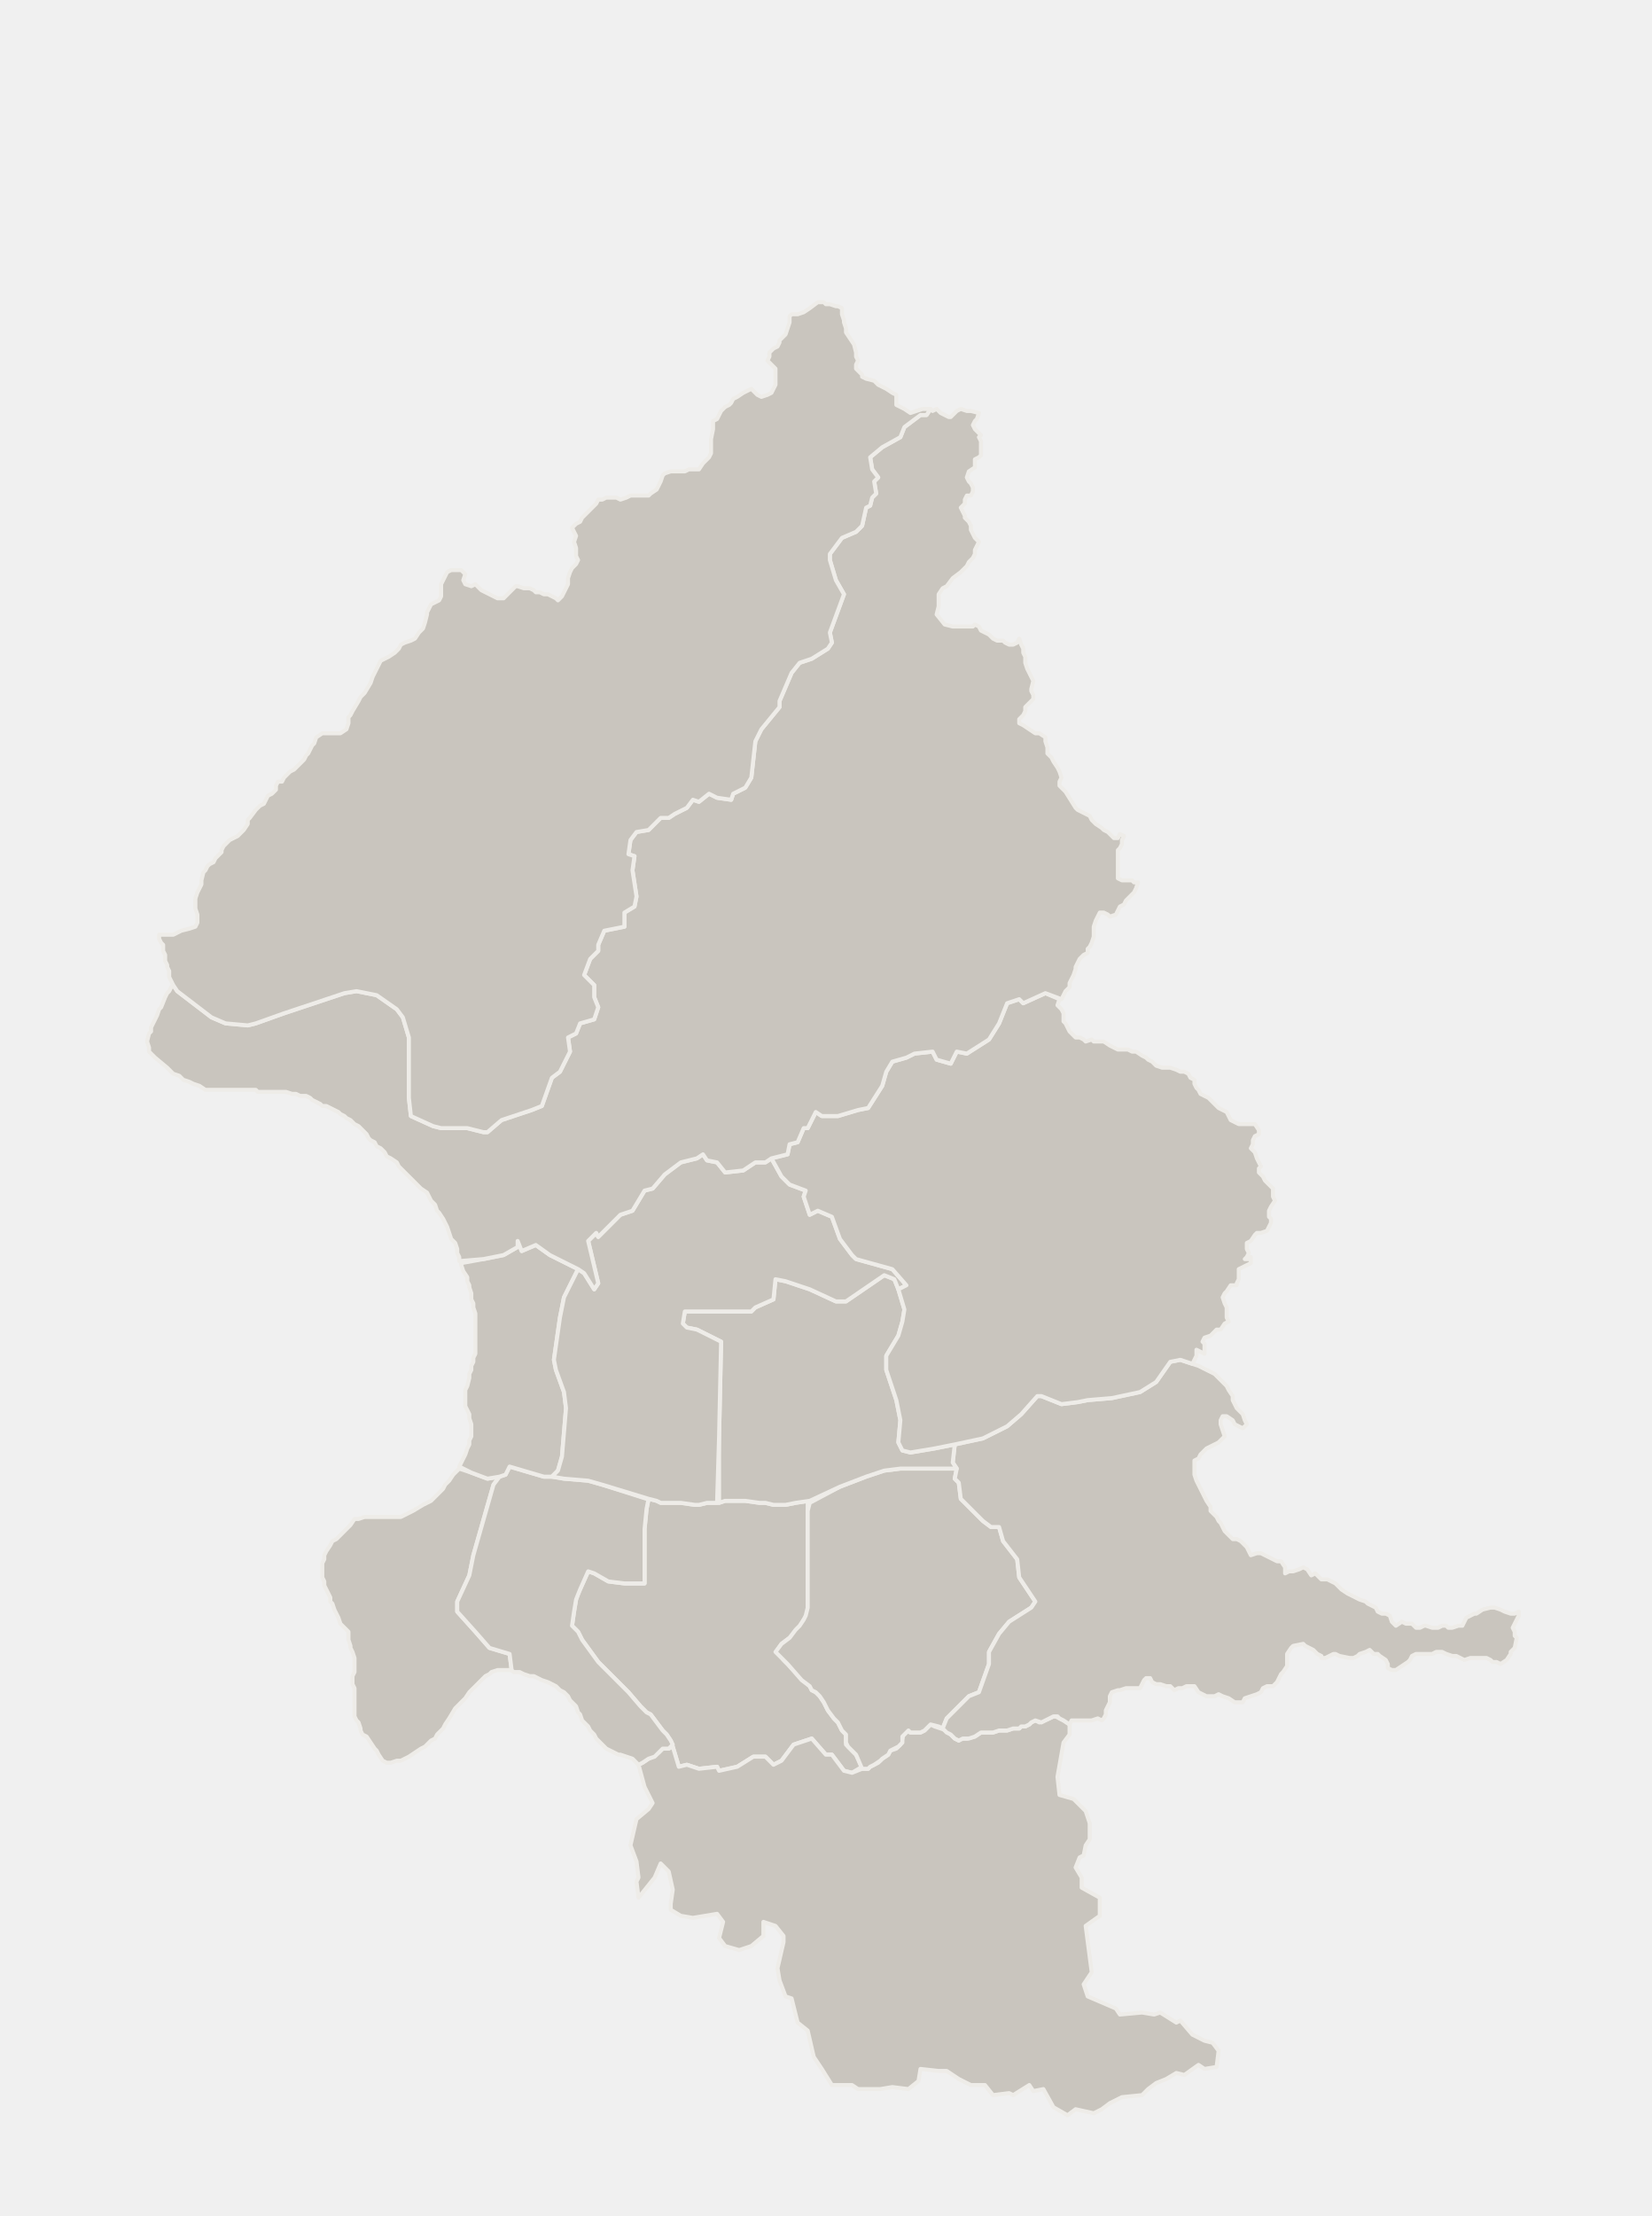
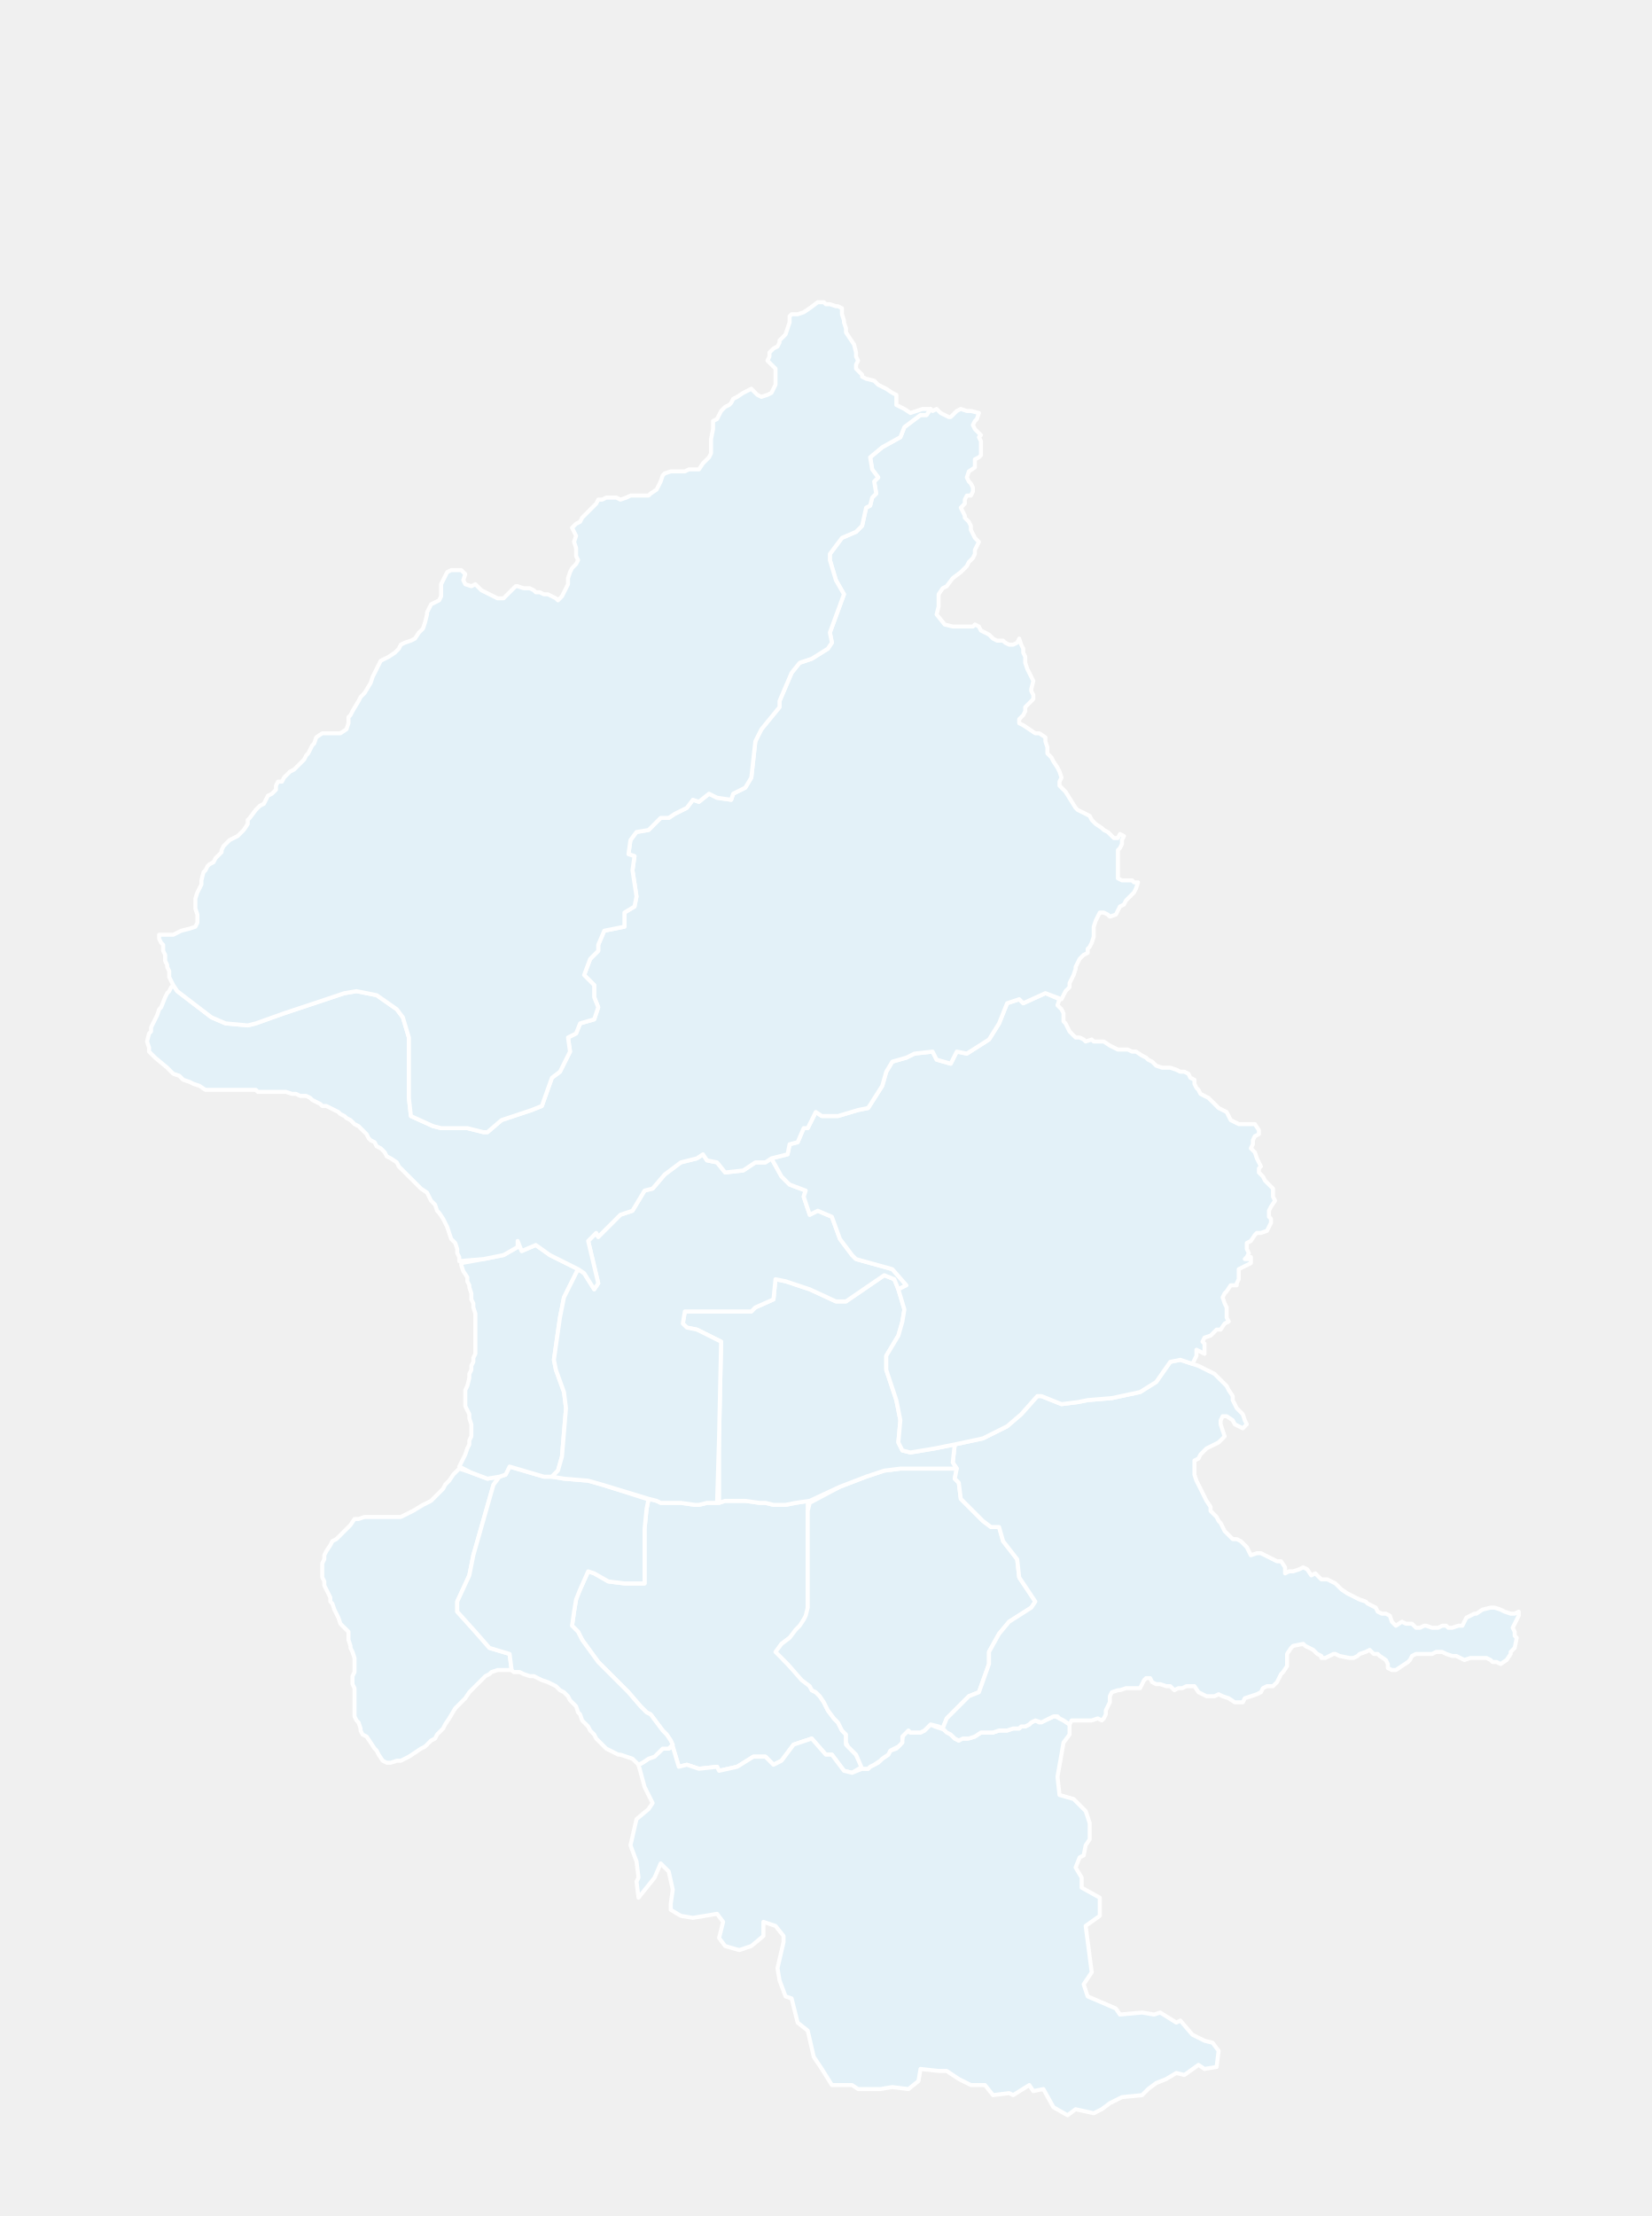
<svg xmlns="http://www.w3.org/2000/svg" width="820" height="1100" viewBox="0 0 820 1100">
-   <path d="M357 746L360 745L367 745L370 745L377 746L380 746L384 747L386 747L390 747L395 746L401 745L401 748L401 754L401 761L401 765L401 772L401 775L401 778L401 781L401 785L401 786L401 788L401 795L401 798L401 802L399 804L398 806L396 809L392 813L388 816L386 819L389 824L391 826L397 832L402 837L403 839L405 840L407 842L409 845L411 849L414 853L416 855L418 859L420 861L420 864L420 866L425 871L428 877L423 880L419 879L413 871L410 871L403 863L394 866L388 874L384 876L380 872L374 872L366 877L357 879L356 877L347 878L341 876L337 877L334 867L333 864L331 861L329 859L326 855L323 851L321 850L318 847L312 840L311 839L309 837L306 834L304 832L302 830L300 828L297 825L289 814L287 810L284 807L285 800L286 794L287 791L292 780L295 781L302 785L310 786L320 786L320 759L321 749L322 744L326 745L328 746L333 746L338 746L345 747L347 747L351 746L353 746L356 746Z" fill="#C9C5BE" stroke="#EEECE8" stroke-width="2" stroke-linejoin="round" />
-   <path d="M334 867L337 877L341 876L347 878L356 877L357 879L366 877L374 872L380 872L384 876L388 874L394 866L403 863L410 871L413 871L419 879L423 880L428 878L431 878L432 877L434 876L436 875L438 873L441 871L442 869L445 868L447 866L448 863L449 859L452 860L457 860L459 859L460 858L462 856L464 857L467 858L470 859L472 861L474 863L476 864L477 863L480 863L484 862L487 860L491 860L493 860L496 859L500 859L503 858L506 858L507 857L509 857L511 856L512 855L514 854L516 855L521 853L523 852L524 852L526 853L528 854L531 856L531 861L528 865L525 882L526 891L533 893L539 899L541 905L541 913L539 916L538 921L536 922L534 927L537 932L537 937L546 942L546 951L539 956L542 979L538 985L540 991L554 997L556 1000L567 999L573 1000L576 999L584 1004L586 1003L592 1010L598 1013L602 1014L605 1018L604 1026L598 1027L595 1025L588 1030L584 1029L579 1032L574 1034L570 1037L567 1040L557 1041L551 1044L547 1047L543 1049L534 1047L530 1050L523 1046L518 1037L513 1038L511 1035L503 1040L501 1039L493 1040L489 1035L482 1035L476 1032L470 1028L466 1028L457 1027L456 1033L451 1037L443 1036L437 1037L426 1037L423 1035L413 1035L408 1027L404 1021L401 1008L396 1004L393 992L390 991L387 983L386 977L389 964L389 961L385 956L379 954L379 961L373 966L367 968L360 966L357 962L359 954L356 950L344 952L338 951L333 948L333 945L334 938L332 929L328 925L325 932L317 942L316 934L317 932L316 924L313 916L316 903L322 898L324 895L320 887L317 876L319 875L322 873L324 872L327 870L329 868L332 868L334 867Z" fill="#C9C5BE" stroke="#EEECE8" stroke-width="2" stroke-linejoin="round" />
-   <path d="M428 878L425 871L421 867L420 865L420 861L418 859L416 855L414 853L411 849L409 845L407 842L405 840L403 839L402 837L398 834L391 826L389 824L385 820L388 816L392 813L395 809L397 807L399 804L400 802L401 798L401 795L401 788L401 786L401 785L401 781L401 778L401 775L401 772L401 765L401 761L401 754L401 750L402 746L417 738L430 733L439 730L447 729L475 729L474 734L476 736L477 744L488 755L492 758L496 758L498 765L505 774L506 783L514 795L512 798L501 805L496 811L491 820L491 826L486 840L481 842L470 853L468 858L466 857L462 856L460 858L459 859L457 860L452 860L451 859L448 862L448 865L446 867L442 869L441 871L438 873L437 874L434 876L432 877L431 878L428 878Z" fill="#C9C5BE" stroke="#EEECE8" stroke-width="2" stroke-linejoin="round" />
-   <path d="M254 829L252 829L249 829L247 829L244 830L243 831L241 832L239 834L236 837L235 838L233 840L231 843L230 844L229 845L226 848L223 853L221 856L220 858L217 861L216 863L214 864L213 865L211 867L209 868L203 872L201 873L199 874L197 874L194 875L192 875L190 874L188 871L187 869L186 868L184 865L182 862L180 861L179 859L179 858L178 855L177 854L176 852L176 850L176 848L176 846L176 845L176 842L176 840L176 838L175 836L175 834L175 832L176 830L176 828L176 823L175 820L174 818L174 817L173 814L173 812L173 810L172 809L169 806L168 803L166 799L165 796L164 795L164 793L163 791L162 789L161 787L161 785L160 783L160 780L160 778L160 776L161 774L161 772L162 770L164 767L165 765L167 764L168 763L170 761L172 759L174 757L176 754L178 754L181 753L183 753L185 753L187 753L189 753L192 753L194 753L197 753L199 753L201 752L203 751L205 750L210 747L212 746L214 745L216 743L220 739L221 737L223 735L225 732L228 729L234 731L242 734L248 733L245 737L235 772L233 782L227 795L227 800L236 810L243 818L253 821L254 829Z" fill="#C9C5BE" stroke="#EEECE8" stroke-width="2" stroke-linejoin="round" />
-   <path d="M322 744L321 749L320 759L320 786L310 786L302 785L295 781L292 780L288 789L286 794L285 800L284 807L287 810L289 814L297 825L300 828L302 830L304 832L306 834L309 837L311 839L312 840L318 847L321 850L323 851L326 855L329 859L331 861L333 864L334 866L332 868L329 868L327 870L325 872L322 873L319 875L317 876L316 875L314 873L311 872L308 871L307 871L303 869L301 868L300 867L296 863L295 861L293 859L292 857L291 856L289 854L288 851L287 850L286 847L285 846L283 844L282 842L280 840L278 839L277 838L276 837L274 836L272 835L269 834L267 833L265 832L263 832L260 831L258 830L255 830L254 829L253 821L243 818L236 810L227 800L227 795L233 782L235 772L245 737L248 733L251 732L253 728L270 733L274 733L280 734L292 735L299 737L321 744Z" fill="#C9C5BE" stroke="#EEECE8" stroke-width="2" stroke-linejoin="round" />
-   <path d="M531 856L528 854L526 853L525 852L523 852L521 853L517 855L514 854L512 855L511 856L509 857L507 857L506 858L503 858L500 859L496 859L493 860L491 860L487 860L484 862L481 863L478 863L476 864L474 863L472 861L470 860L468 858L470 853L481 842L486 840L491 826L491 820L496 811L501 805L512 798L514 795L506 783L505 774L498 765L496 758L492 758L488 755L477 744L476 736L474 734L475 729L473 726L474 717L488 714L500 708L507 702L515 693L517 693L527 697L535 696L540 695L552 694L566 691L574 686L581 676L586 675L592 677L595 678L597 679L599 680L603 682L605 684L607 686L609 688L610 690L612 693L612 695L613 697L614 699L615 700L617 702L618 705L619 707L617 709L615 708L613 707L612 705L609 703L607 703L606 705L606 707L607 710L608 713L605 716L603 717L601 718L599 719L597 721L596 722L595 724L593 725L593 729L593 732L594 735L595 737L596 739L597 741L599 745L601 748L601 750L602 751L604 753L605 755L606 756L607 758L608 760L609 761L611 763L612 764L614 764L616 765L619 768L620 770L621 772L624 771L626 771L628 772L630 773L632 774L634 775L636 775L638 778L638 781L640 780L642 780L645 779L647 778L649 779L651 782L653 781L655 783L656 784L659 784L661 785L663 786L664 787L666 789L669 791L671 792L673 793L675 794L678 795L679 796L681 797L683 798L684 800L686 801L688 801L690 802L691 805L693 807L696 805L698 806L701 806L703 808L705 808L707 807L708 807L711 808L714 808L716 807L718 807L719 808L721 808L724 807L726 807L727 805L728 803L730 802L732 801L733 801L736 799L740 798L742 798L745 799L747 800L750 801L752 801L754 800L754 802L753 804L752 806L751 808L752 810L752 812L753 813L752 818L750 820L750 821L748 824L745 826L743 825L741 825L740 824L738 823L736 823L734 823L732 823L730 823L727 824L725 823L723 822L721 822L718 821L716 820L713 820L711 821L709 821L708 821L706 821L703 821L701 822L700 824L699 825L693 829L691 829L689 828L689 826L688 824L685 822L684 821L682 821L680 819L678 820L675 821L674 822L672 823L670 823L665 822L663 821L662 821L660 822L658 823L656 823L656 822L654 821L652 819L650 818L648 817L647 816L642 817L641 818L639 821L639 824L639 826L639 827L637 830L636 831L635 833L634 835L632 837L629 837L627 838L626 840L624 841L621 842L618 843L617 845L613 845L610 843L607 842L605 841L603 842L601 842L599 842L597 841L595 840L593 837L591 837L589 837L587 838L585 838L583 839L581 837L579 837L576 836L574 836L572 835L571 833L569 833L568 834L567 836L566 838L559 838L556 839L555 839L552 840L551 842L551 845L550 847L549 849L549 851L548 853L547 854L545 853L542 854L539 854L537 854L534 854L532 854L531 856Z" fill="#C9C5BE" stroke="#EEECE8" stroke-width="2" stroke-linejoin="round" />
-   <path d="M402 745L395 746L390 747L388 747L384 747L380 746L377 746L370 745L367 745L360 745L357 746L357 713L358 666L346 660L341 659L339 657L340 651L373 651L375 649L384 645L385 635L390 636L402 640L415 646L420 646L439 633L444 635L446 640L449 650L448 656L446 663L440 673L440 680L445 695L447 705L446 716L448 720L452 721L464 719L474 717L473 726L475 729L447 729L439 730L430 733L417 738L402 745Z" fill="#C9C5BE" stroke="#EEECE8" stroke-width="2" stroke-linejoin="round" />
-   <path d="M228 728L229 726L230 724L231 722L232 719L233 717L233 715L234 713L234 711L234 708L234 707L233 704L233 702L231 698L231 696L231 694L231 692L231 690L232 688L233 684L233 682L234 680L234 678L235 676L235 674L236 672L236 668L236 665L236 662L236 660L236 658L236 656L236 654L236 652L235 649L235 647L234 645L234 644L234 642L233 639L233 638L232 636L232 634L230 631L229 628L229 627L240 625L250 623L257 619L257 616L259 621L266 618L273 623L287 630L280 644L278 654L275 675L276 680L280 691L281 699L279 723L277 730L274 733L270 733L253 728L251 732L248 733L242 734L234 731L228 728Z" fill="#C9C5BE" stroke="#EEECE8" stroke-width="2" stroke-linejoin="round" />
-   <path d="M356 746L353 746L351 746L347 747L345 747L338 746L333 746L328 746L326 745L322 744L299 737L292 735L280 734L274 733L277 730L279 723L281 699L280 691L276 680L275 675L278 654L280 644L287 630L290 632L295 640L297 637L292 616L296 612L297 614L308 603L314 601L320 591L324 590L330 583L338 577L346 575L349 573L351 576L356 577L360 582L369 581L375 577L380 577L383 575L388 584L392 588L400 591L399 594L402 603L406 601L413 604L417 615L423 623L425 625L443 630L450 638L446 640L444 635L439 633L420 646L415 646L402 640L390 636L385 635L384 645L375 649L373 651L340 651L339 657L341 659L346 660L358 666L357 713L356 746Z" fill="#C9C5BE" stroke="#EEECE8" stroke-width="2" stroke-linejoin="round" />
-   <path d="M526 496L525 499L526 500L527 501L528 503L528 507L529 508L531 512L534 515L536 515L538 516L539 517L542 516L543 517L546 517L548 517L551 519L553 520L555 521L558 521L560 521L562 522L564 522L567 524L569 525L570 526L572 527L574 529L577 530L579 530L581 530L584 531L586 532L588 532L590 533L591 535L593 536L593 538L594 540L595 541L596 543L598 544L600 545L601 546L603 548L605 550L607 551L609 552L610 554L611 556L613 557L615 558L617 558L619 558L621 558L623 558L625 561L625 563L623 564L622 566L622 568L621 570L623 572L624 575L625 577L626 579L625 580L625 582L627 584L628 586L630 588L632 590L632 592L632 594L633 596L631 599L630 601L630 604L631 605L631 607L630 609L629 611L626 612L624 612L623 613L621 616L619 617L619 620L620 622L619 624L618 625L620 625L621 624L621 626L621 627L615 630L615 633L615 635L614 637L614 638L612 638L611 638L609 641L608 642L607 644L608 647L609 649L609 651L609 654L610 656L608 657L606 660L604 660L601 663L598 664L597 666L598 667L598 670L598 672L596 671L594 670L594 673L593 675L592 677L586 675L581 676L574 686L566 691L552 694L540 695L535 696L527 697L517 693L515 693L507 702L500 708L488 714L474 717L464 719L452 721L448 720L446 716L447 705L445 695L440 680L440 673L446 663L448 656L449 650L446 640L450 638L443 630L425 625L423 623L417 615L413 604L406 601L402 603L399 594L400 591L392 588L388 584L383 575L391 573L392 568L396 567L399 560L401 560L405 552L408 554L416 554L426 551L431 550L438 539L440 532L443 527L450 525L454 523L463 522L465 526L472 528L475 522L480 523L491 516L496 508L500 498L506 496L508 498L519 493L526 496Z" fill="#C9C5BE" stroke="#EEECE8" stroke-width="2" stroke-linejoin="round" />
-   <path d="M184 566L183 565L182 563L180 561L178 559L176 558L174 556L172 555L171 554L169 553L168 552L166 551L164 550L162 549L160 549L159 548L155 546L154 545L152 544L149 544L147 543L145 543L142 542L140 542L138 542L135 542L133 542L131 542L128 542L127 541L124 541L120 541L118 541L113 541L109 541L107 541L106 541L104 541L102 541L99 539L96 538L94 537L91 536L89 534L86 533L85 532L83 530L77 525L75 523L74 522L74 520L73 517L74 513L75 512L75 510L76 508L77 506L78 504L79 501L80 500L82 495L83 493L84 492L85 490L86 489L88 492L105 505L112 508L123 509L127 508L141 503L150 500L171 493L177 492L187 494L197 501L200 505L203 515L203 522L203 545L204 554L215 559L219 560L232 560L240 562L242 562L249 556L264 551L269 549L274 535L278 532L283 522L282 515L286 513L288 508L295 506L297 500L295 495L295 489L290 484L293 476L297 472L297 469L300 462L310 460L310 453L315 450L316 445L314 432L315 425L312 424L313 417L316 413L322 412L328 406L332 406L335 404L341 401L344 397L347 398L352 394L356 396L363 397L364 394L370 391L373 386L375 368L378 362L387 351L387 348L393 334L397 329L403 327L411 322L413 319L412 314L419 295L415 288L412 278L412 275L418 267L425 264L428 261L430 252L432 251L433 247L435 245L434 239L436 237L433 233L432 227L438 222L447 217L449 212L457 206L460 206L462 203L463 204L465 203L467 205L469 206L471 207L472 207L475 204L477 203L480 204L482 204L486 205L485 208L484 209L483 211L484 213L485 214L487 216L486 217L487 219L487 221L487 223L487 225L487 226L486 227L484 228L484 230L484 232L481 234L480 237L481 239L482 240L483 242L483 244L482 246L480 246L479 248L479 250L477 252L479 256L479 257L481 259L482 261L482 263L483 265L484 267L486 269L485 271L484 273L484 275L483 277L482 278L481 279L480 281L478 283L477 284L473 287L470 291L468 292L466 295L466 299L466 301L465 305L469 310L473 311L476 311L478 311L481 311L483 311L484 310L486 311L487 313L489 314L491 315L493 317L495 318L498 318L499 319L501 320L503 320L505 319L506 317L507 320L508 322L508 324L509 326L509 329L510 332L511 334L513 338L512 342L512 343L513 345L513 347L512 348L510 350L509 351L509 353L508 355L506 357L506 359L508 360L511 362L514 364L516 364L519 366L519 368L520 371L520 373L520 374L522 376L523 378L525 381L526 383L527 386L526 388L526 390L529 393L534 401L535 402L537 403L539 404L541 405L542 407L544 409L547 411L548 412L550 413L553 416L555 416L556 414L558 415L557 417L557 419L556 421L555 422L555 425L555 427L555 429L555 434L555 436L557 437L559 437L562 437L563 438L565 438L564 441L563 443L561 445L559 447L558 449L556 450L555 452L554 454L551 455L550 454L548 453L546 453L545 455L544 457L543 460L543 462L543 465L542 468L541 470L540 471L540 473L538 474L536 476L535 478L534 480L534 481L533 484L532 486L531 488L531 490L529 492L528 494L527 496L519 493L508 498L506 496L500 498L496 508L491 516L480 523L475 522L472 528L465 526L463 522L454 523L450 525L443 527L440 532L438 539L431 550L426 551L416 554L408 554L405 552L401 560L399 560L396 567L392 568L391 573L383 575L380 577L375 577L369 581L360 582L356 577L351 576L349 573L346 575L338 577L330 583L324 590L320 591L314 601L308 603L297 614L296 612L292 616L297 637L295 640L290 632L287 630L273 623L266 618L259 621L257 616L257 619L250 623L240 625L228 626L228 624L227 622L227 620L226 617L224 615L223 612L222 609L220 605L218 602L217 601L216 598L214 596L213 594L212 592L209 590L207 588L205 586L204 585L198 579L197 577L194 575L192 574L191 572L189 570L187 569L186 567L184 566Z" fill="#C9C5BE" stroke="#EEECE8" stroke-width="2" stroke-linejoin="round" />
-   <path d="M79 464L81 464L82 464L84 464L86 464L88 463L90 462L94 461L97 460L98 458L98 457L98 454L97 451L97 449L97 446L98 443L99 441L100 439L100 437L101 433L102 432L103 430L104 429L106 428L107 426L108 425L110 423L110 422L111 420L113 418L114 417L116 416L118 415L119 414L121 412L123 409L123 407L124 406L127 402L129 400L131 399L132 397L133 395L135 394L137 392L137 390L138 388L140 388L141 386L142 385L144 383L146 382L148 380L149 379L151 377L152 375L153 374L154 372L155 370L156 369L157 366L160 364L163 364L169 364L172 362L173 359L173 356L174 355L175 353L178 348L179 346L181 344L184 339L185 336L186 334L187 332L188 330L189 328L193 326L196 324L198 322L199 320L201 319L204 318L206 317L208 314L210 312L211 309L212 305L212 304L213 302L214 300L216 299L218 298L219 296L219 294L219 292L219 290L220 288L222 284L224 283L226 283L229 283L231 285L230 288L231 290L234 291L236 290L237 291L239 293L243 295L245 296L247 297L250 297L252 295L256 291L257 291L260 292L263 292L265 293L266 294L268 294L270 295L272 295L274 296L276 297L277 298L279 296L280 294L281 292L282 290L282 287L283 284L284 282L286 280L287 278L286 276L286 273L286 272L285 269L286 266L285 264L284 262L286 260L288 259L289 257L292 254L293 253L294 252L296 250L297 248L299 248L301 247L304 247L306 247L308 248L311 247L313 246L315 246L317 246L318 246L322 246L323 245L326 243L327 241L328 239L329 236L330 235L333 234L335 234L338 234L340 234L342 233L347 233L349 230L351 228L352 227L353 225L353 223L353 220L353 218L354 213L354 211L354 209L356 208L357 206L358 204L360 202L362 201L363 200L364 198L366 197L369 195L373 193L374 194L376 196L378 197L381 196L383 195L384 193L385 191L385 189L385 187L385 185L385 183L384 182L382 180L381 179L382 177L382 175L384 173L386 172L387 170L387 169L389 167L390 166L391 163L392 160L392 157L393 156L396 156L399 155L402 153L406 150L409 150L410 151L412 151L415 152L416 152L418 153L418 156L419 159L419 160L420 163L420 165L422 168L424 171L425 175L425 177L426 179L425 181L425 183L426 184L428 186L428 187L430 188L434 189L436 191L440 193L443 195L445 196L445 198L445 201L447 202L449 203L452 205L455 204L458 203L459 203L462 203L460 206L457 206L449 212L447 217L438 222L432 227L433 233L436 237L434 239L435 245L433 247L432 251L430 252L428 261L425 264L418 267L412 275L412 278L415 288L419 295L412 314L413 319L411 322L403 327L397 329L393 334L387 348L387 351L378 362L375 368L373 386L370 391L364 394L363 397L356 396L352 394L347 398L344 397L341 401L335 404L332 406L328 406L322 412L316 413L313 417L312 424L315 425L314 432L316 445L315 450L310 453L310 460L300 462L297 469L297 472L293 476L290 484L295 489L295 495L297 500L295 506L288 508L286 513L282 515L283 522L278 532L274 535L269 549L264 551L249 556L242 562L240 562L232 560L219 560L215 559L204 554L203 545L203 522L203 515L200 505L197 501L187 494L177 492L171 493L150 500L141 503L127 508L123 509L112 508L105 505L88 492L86 489L85 487L84 485L84 482L83 480L83 479L82 477L82 474L81 472L81 469L80 468L79 466Z" fill="#C9C5BE" stroke="#EEECE8" stroke-width="2" stroke-linejoin="round" />
+   <path d="M357 746L360 745L367 745L370 745L377 746L380 746L384 747L386 747L390 747L395 746L401 745L401 748L401 754L401 761L401 765L401 772L401 775L401 778L401 781L401 785L401 786L401 788L401 795L401 798L401 802L399 804L398 806L396 809L392 813L388 816L386 819L389 824L391 826L397 832L402 837L403 839L405 840L407 842L409 845L411 849L414 853L416 855L418 859L420 861L420 864L420 866L425 871L428 877L423 880L419 879L413 871L410 871L403 863L394 866L388 874L384 876L380 872L374 872L366 877L357 879L356 877L347 878L341 876L337 877L334 867L333 864L331 861L329 859L326 855L323 851L321 850L318 847L312 840L311 839L309 837L306 834L304 832L302 830L300 828L297 825L289 814L287 810L284 807L285 800L286 794L287 791L292 780L295 781L302 785L310 786L320 786L320 759L321 749L322 744L326 745L328 746L333 746L338 746L345 747L347 747L351 746L353 746L356 746Z" fill="#E3F1F8" stroke="#FFFFFF" stroke-width="2" stroke-linejoin="round" />
+   <path d="M334 867L337 877L341 876L347 878L356 877L357 879L366 877L374 872L380 872L384 876L388 874L394 866L403 863L410 871L413 871L419 879L423 880L428 878L431 878L432 877L434 876L436 875L438 873L441 871L442 869L445 868L447 866L448 863L449 859L452 860L457 860L459 859L460 858L462 856L464 857L467 858L470 859L472 861L474 863L476 864L477 863L480 863L484 862L487 860L491 860L493 860L496 859L500 859L503 858L506 858L507 857L509 857L511 856L512 855L514 854L516 855L521 853L523 852L524 852L526 853L528 854L531 856L531 861L528 865L525 882L526 891L533 893L539 899L541 905L541 913L539 916L538 921L536 922L534 927L537 932L537 937L546 942L546 951L539 956L542 979L538 985L540 991L554 997L556 1000L567 999L573 1000L576 999L584 1004L586 1003L592 1010L598 1013L602 1014L605 1018L604 1026L598 1027L595 1025L588 1030L584 1029L579 1032L574 1034L570 1037L567 1040L557 1041L551 1044L547 1047L543 1049L534 1047L530 1050L523 1046L518 1037L513 1038L511 1035L503 1040L501 1039L493 1040L489 1035L482 1035L476 1032L470 1028L466 1028L457 1027L456 1033L451 1037L443 1036L437 1037L426 1037L423 1035L413 1035L408 1027L404 1021L401 1008L396 1004L393 992L390 991L387 983L386 977L389 964L389 961L385 956L379 954L379 961L373 966L367 968L360 966L357 962L359 954L356 950L344 952L338 951L333 948L333 945L334 938L332 929L328 925L325 932L317 942L316 934L317 932L316 924L313 916L316 903L322 898L324 895L320 887L317 876L319 875L322 873L324 872L327 870L329 868L332 868L334 867Z" fill="#E3F1F8" stroke="#FFFFFF" stroke-width="2" stroke-linejoin="round" />
+   <path d="M428 878L425 871L421 867L420 865L420 861L418 859L416 855L414 853L411 849L409 845L407 842L405 840L403 839L402 837L398 834L391 826L389 824L385 820L388 816L392 813L395 809L397 807L399 804L400 802L401 798L401 795L401 788L401 786L401 785L401 781L401 778L401 775L401 772L401 765L401 761L401 754L401 750L402 746L417 738L430 733L439 730L447 729L475 729L474 734L476 736L477 744L488 755L492 758L496 758L498 765L505 774L506 783L514 795L512 798L501 805L496 811L491 820L491 826L486 840L481 842L470 853L468 858L466 857L462 856L460 858L459 859L457 860L452 860L451 859L448 862L448 865L446 867L442 869L441 871L438 873L437 874L434 876L432 877L431 878L428 878Z" fill="#E3F1F8" stroke="#FFFFFF" stroke-width="2" stroke-linejoin="round" />
+   <path d="M254 829L252 829L249 829L247 829L244 830L243 831L241 832L239 834L236 837L235 838L233 840L231 843L230 844L229 845L226 848L223 853L221 856L220 858L217 861L216 863L214 864L213 865L211 867L209 868L203 872L201 873L199 874L197 874L194 875L192 875L190 874L188 871L187 869L186 868L184 865L182 862L180 861L179 859L179 858L178 855L177 854L176 852L176 850L176 848L176 846L176 845L176 842L176 840L176 838L175 836L175 834L175 832L176 830L176 828L176 823L175 820L174 818L174 817L173 814L173 812L173 810L172 809L169 806L168 803L166 799L165 796L164 795L164 793L163 791L162 789L161 787L161 785L160 783L160 780L160 778L160 776L161 774L161 772L162 770L164 767L165 765L167 764L168 763L170 761L172 759L174 757L176 754L178 754L181 753L183 753L185 753L187 753L189 753L192 753L194 753L197 753L199 753L201 752L203 751L205 750L210 747L212 746L214 745L216 743L220 739L221 737L223 735L225 732L228 729L234 731L242 734L248 733L245 737L235 772L233 782L227 795L227 800L236 810L243 818L253 821L254 829Z" fill="#E3F1F8" stroke="#FFFFFF" stroke-width="2" stroke-linejoin="round" />
+   <path d="M322 744L321 749L320 759L320 786L310 786L302 785L295 781L292 780L288 789L286 794L285 800L284 807L287 810L289 814L297 825L300 828L302 830L304 832L306 834L309 837L311 839L312 840L318 847L321 850L323 851L326 855L329 859L331 861L333 864L334 866L332 868L329 868L327 870L325 872L322 873L319 875L317 876L316 875L314 873L311 872L308 871L307 871L303 869L301 868L300 867L296 863L295 861L293 859L292 857L291 856L289 854L288 851L287 850L286 847L285 846L283 844L282 842L280 840L278 839L277 838L276 837L274 836L272 835L269 834L267 833L265 832L263 832L260 831L258 830L255 830L254 829L253 821L243 818L236 810L227 800L227 795L233 782L235 772L245 737L248 733L251 732L253 728L270 733L274 733L280 734L292 735L299 737L321 744Z" fill="#E3F1F8" stroke="#FFFFFF" stroke-width="2" stroke-linejoin="round" />
+   <path d="M531 856L528 854L526 853L525 852L523 852L521 853L517 855L514 854L512 855L511 856L509 857L507 857L506 858L503 858L500 859L496 859L493 860L491 860L487 860L484 862L481 863L478 863L476 864L474 863L472 861L470 860L468 858L470 853L481 842L486 840L491 826L491 820L496 811L501 805L512 798L514 795L506 783L505 774L498 765L496 758L492 758L488 755L477 744L476 736L474 734L475 729L473 726L474 717L488 714L500 708L507 702L515 693L517 693L527 697L535 696L540 695L552 694L566 691L574 686L581 676L586 675L592 677L595 678L597 679L599 680L603 682L605 684L607 686L609 688L610 690L612 693L612 695L613 697L614 699L615 700L617 702L618 705L619 707L617 709L615 708L613 707L612 705L609 703L607 703L606 705L606 707L607 710L608 713L605 716L603 717L601 718L599 719L597 721L596 722L595 724L593 725L593 729L593 732L594 735L595 737L596 739L597 741L599 745L601 748L601 750L602 751L604 753L605 755L606 756L607 758L608 760L609 761L611 763L612 764L614 764L616 765L619 768L620 770L621 772L624 771L626 771L628 772L630 773L632 774L634 775L636 775L638 778L638 781L640 780L642 780L645 779L647 778L649 779L651 782L653 781L655 783L656 784L659 784L661 785L663 786L664 787L666 789L669 791L671 792L673 793L675 794L678 795L679 796L681 797L683 798L684 800L686 801L688 801L690 802L691 805L693 807L696 805L698 806L701 806L703 808L705 808L707 807L708 807L711 808L714 808L716 807L718 807L719 808L721 808L724 807L726 807L727 805L728 803L730 802L732 801L733 801L736 799L740 798L742 798L745 799L747 800L750 801L752 801L754 800L754 802L753 804L752 806L751 808L752 810L752 812L753 813L752 818L750 820L750 821L748 824L745 826L743 825L741 825L740 824L738 823L736 823L734 823L732 823L730 823L727 824L725 823L723 822L721 822L718 821L716 820L713 820L711 821L709 821L708 821L706 821L703 821L701 822L700 824L699 825L693 829L691 829L689 828L689 826L688 824L685 822L684 821L682 821L680 819L678 820L675 821L674 822L672 823L670 823L665 822L663 821L662 821L660 822L658 823L656 823L656 822L654 821L652 819L650 818L648 817L647 816L642 817L641 818L639 821L639 824L639 826L639 827L637 830L636 831L635 833L634 835L632 837L629 837L627 838L626 840L624 841L621 842L618 843L617 845L613 845L610 843L607 842L605 841L603 842L601 842L599 842L597 841L595 840L593 837L591 837L589 837L587 838L585 838L583 839L581 837L579 837L576 836L574 836L572 835L571 833L569 833L568 834L567 836L566 838L559 838L556 839L555 839L552 840L551 842L551 845L550 847L549 849L549 851L548 853L547 854L545 853L542 854L539 854L537 854L534 854L532 854L531 856Z" fill="#E3F1F8" stroke="#FFFFFF" stroke-width="2" stroke-linejoin="round" />
+   <path d="M402 745L395 746L390 747L388 747L384 747L380 746L377 746L370 745L367 745L360 745L357 746L357 713L358 666L346 660L341 659L339 657L340 651L373 651L375 649L384 645L385 635L390 636L402 640L415 646L420 646L439 633L444 635L446 640L449 650L448 656L446 663L440 673L440 680L445 695L447 705L446 716L448 720L452 721L464 719L474 717L473 726L475 729L447 729L439 730L430 733L417 738L402 745Z" fill="#E3F1F8" stroke="#FFFFFF" stroke-width="2" stroke-linejoin="round" />
+   <path d="M228 728L229 726L230 724L231 722L232 719L233 717L233 715L234 713L234 711L234 708L234 707L233 704L233 702L231 698L231 696L231 694L231 692L231 690L232 688L233 684L233 682L234 680L234 678L235 676L235 674L236 672L236 668L236 665L236 662L236 660L236 658L236 656L236 654L236 652L235 649L235 647L234 645L234 644L234 642L233 639L233 638L232 636L232 634L230 631L229 628L229 627L240 625L250 623L257 619L257 616L259 621L266 618L273 623L287 630L280 644L278 654L275 675L276 680L280 691L281 699L279 723L277 730L274 733L270 733L253 728L251 732L248 733L242 734L234 731L228 728Z" fill="#E3F1F8" stroke="#FFFFFF" stroke-width="2" stroke-linejoin="round" />
+   <path d="M356 746L353 746L351 746L347 747L345 747L338 746L333 746L328 746L326 745L322 744L299 737L292 735L280 734L274 733L277 730L279 723L281 699L280 691L276 680L275 675L278 654L280 644L287 630L290 632L295 640L297 637L292 616L296 612L297 614L308 603L314 601L320 591L324 590L330 583L338 577L346 575L349 573L351 576L356 577L360 582L369 581L375 577L380 577L383 575L388 584L392 588L400 591L399 594L402 603L406 601L413 604L417 615L423 623L425 625L443 630L450 638L446 640L444 635L439 633L420 646L415 646L402 640L390 636L385 635L384 645L375 649L373 651L340 651L339 657L341 659L346 660L358 666L357 713L356 746Z" fill="#E3F1F8" stroke="#FFFFFF" stroke-width="2" stroke-linejoin="round" />
+   <path d="M526 496L525 499L526 500L527 501L528 503L528 507L529 508L531 512L534 515L536 515L538 516L539 517L542 516L543 517L546 517L548 517L551 519L553 520L555 521L558 521L560 521L562 522L564 522L567 524L569 525L570 526L572 527L574 529L577 530L579 530L581 530L584 531L586 532L588 532L590 533L591 535L593 536L593 538L594 540L595 541L596 543L598 544L600 545L601 546L603 548L605 550L607 551L609 552L610 554L611 556L613 557L615 558L617 558L619 558L621 558L623 558L625 561L625 563L623 564L622 566L622 568L621 570L623 572L624 575L625 577L626 579L625 580L625 582L627 584L628 586L630 588L632 590L632 592L632 594L633 596L631 599L630 601L630 604L631 605L631 607L630 609L629 611L626 612L624 612L623 613L621 616L619 617L619 620L620 622L619 624L618 625L620 625L621 624L621 626L621 627L615 630L615 633L615 635L614 637L614 638L612 638L611 638L609 641L608 642L607 644L608 647L609 649L609 651L609 654L610 656L608 657L606 660L604 660L601 663L598 664L597 666L598 667L598 670L598 672L596 671L594 670L594 673L593 675L592 677L586 675L581 676L574 686L566 691L552 694L540 695L535 696L527 697L517 693L515 693L507 702L500 708L488 714L474 717L464 719L452 721L448 720L446 716L447 705L445 695L440 680L440 673L446 663L448 656L449 650L446 640L450 638L443 630L425 625L423 623L417 615L413 604L406 601L402 603L399 594L400 591L392 588L388 584L383 575L391 573L392 568L396 567L399 560L401 560L405 552L408 554L416 554L426 551L431 550L438 539L440 532L443 527L450 525L454 523L463 522L465 526L472 528L475 522L480 523L491 516L496 508L500 498L506 496L508 498L519 493L526 496Z" fill="#E3F1F8" stroke="#FFFFFF" stroke-width="2" stroke-linejoin="round" />
+   <path d="M184 566L183 565L182 563L180 561L178 559L176 558L174 556L172 555L171 554L169 553L168 552L166 551L164 550L162 549L160 549L159 548L155 546L154 545L152 544L149 544L147 543L145 543L142 542L140 542L138 542L135 542L133 542L131 542L128 542L127 541L124 541L120 541L118 541L113 541L109 541L107 541L106 541L104 541L102 541L99 539L96 538L94 537L91 536L89 534L86 533L85 532L83 530L77 525L75 523L74 522L74 520L73 517L74 513L75 512L75 510L76 508L77 506L78 504L79 501L80 500L82 495L83 493L84 492L85 490L86 489L88 492L105 505L112 508L123 509L127 508L141 503L150 500L171 493L177 492L187 494L197 501L200 505L203 515L203 522L203 545L204 554L215 559L219 560L232 560L240 562L242 562L249 556L264 551L269 549L274 535L278 532L283 522L282 515L286 513L288 508L295 506L297 500L295 495L295 489L290 484L293 476L297 472L297 469L300 462L310 460L310 453L315 450L316 445L314 432L315 425L312 424L313 417L316 413L322 412L328 406L332 406L335 404L341 401L344 397L347 398L352 394L356 396L363 397L364 394L370 391L373 386L375 368L378 362L387 351L387 348L393 334L397 329L403 327L411 322L413 319L412 314L419 295L415 288L412 278L412 275L418 267L425 264L428 261L430 252L432 251L433 247L435 245L434 239L436 237L433 233L432 227L438 222L447 217L449 212L457 206L460 206L462 203L463 204L465 203L467 205L469 206L471 207L472 207L475 204L477 203L480 204L482 204L486 205L485 208L484 209L483 211L484 213L485 214L487 216L486 217L487 219L487 221L487 223L487 225L487 226L486 227L484 228L484 230L484 232L481 234L480 237L481 239L482 240L483 242L483 244L482 246L480 246L479 248L479 250L477 252L479 256L479 257L481 259L482 261L482 263L483 265L484 267L486 269L485 271L484 273L484 275L483 277L482 278L481 279L480 281L478 283L477 284L473 287L470 291L468 292L466 295L466 299L466 301L465 305L469 310L473 311L476 311L478 311L481 311L483 311L484 310L486 311L487 313L489 314L491 315L493 317L495 318L498 318L499 319L501 320L503 320L505 319L506 317L507 320L508 322L508 324L509 326L509 329L510 332L511 334L513 338L512 342L512 343L513 345L513 347L512 348L510 350L509 351L509 353L508 355L506 357L506 359L508 360L511 362L514 364L516 364L519 366L519 368L520 371L520 373L520 374L522 376L523 378L525 381L526 383L527 386L526 388L526 390L529 393L534 401L535 402L537 403L539 404L541 405L542 407L544 409L547 411L548 412L550 413L553 416L555 416L556 414L558 415L557 417L557 419L556 421L555 422L555 425L555 427L555 429L555 434L555 436L557 437L559 437L562 437L563 438L565 438L564 441L563 443L561 445L559 447L558 449L556 450L555 452L554 454L551 455L550 454L548 453L546 453L545 455L544 457L543 460L543 462L543 465L542 468L541 470L540 471L540 473L538 474L536 476L535 478L534 480L534 481L533 484L532 486L531 488L531 490L529 492L528 494L527 496L519 493L508 498L506 496L500 498L496 508L491 516L480 523L475 522L472 528L465 526L463 522L454 523L450 525L443 527L440 532L438 539L431 550L426 551L416 554L408 554L405 552L401 560L399 560L396 567L392 568L391 573L383 575L380 577L375 577L369 581L360 582L356 577L351 576L349 573L346 575L338 577L330 583L324 590L320 591L314 601L308 603L297 614L296 612L292 616L297 637L295 640L290 632L287 630L273 623L266 618L259 621L257 616L257 619L250 623L240 625L228 626L228 624L227 622L227 620L226 617L224 615L223 612L222 609L220 605L218 602L217 601L216 598L214 596L213 594L212 592L209 590L207 588L205 586L204 585L198 579L197 577L194 575L192 574L191 572L189 570L187 569L186 567L184 566Z" fill="#E3F1F8" stroke="#FFFFFF" stroke-width="2" stroke-linejoin="round" />
+   <path d="M79 464L81 464L82 464L84 464L86 464L88 463L90 462L94 461L97 460L98 458L98 457L98 454L97 451L97 449L97 446L98 443L99 441L100 439L100 437L101 433L102 432L103 430L104 429L106 428L107 426L108 425L110 423L110 422L111 420L113 418L114 417L116 416L118 415L119 414L121 412L123 409L123 407L124 406L127 402L129 400L131 399L132 397L133 395L135 394L137 392L137 390L138 388L140 388L141 386L142 385L144 383L146 382L148 380L149 379L151 377L152 375L153 374L154 372L155 370L156 369L157 366L160 364L163 364L169 364L172 362L173 359L173 356L174 355L175 353L178 348L179 346L181 344L184 339L185 336L186 334L187 332L188 330L189 328L193 326L196 324L198 322L199 320L201 319L204 318L206 317L208 314L210 312L211 309L212 305L212 304L213 302L214 300L216 299L218 298L219 296L219 294L219 292L219 290L220 288L222 284L224 283L226 283L229 283L231 285L230 288L231 290L234 291L236 290L237 291L239 293L243 295L245 296L247 297L250 297L252 295L256 291L257 291L260 292L263 292L265 293L266 294L268 294L270 295L272 295L274 296L276 297L277 298L279 296L280 294L281 292L282 290L282 287L283 284L284 282L286 280L287 278L286 276L286 273L286 272L285 269L286 266L285 264L284 262L286 260L288 259L289 257L292 254L293 253L294 252L296 250L297 248L299 248L301 247L304 247L306 247L308 248L311 247L313 246L315 246L317 246L318 246L322 246L323 245L326 243L327 241L328 239L329 236L330 235L333 234L335 234L338 234L340 234L342 233L347 233L349 230L351 228L352 227L353 225L353 223L353 220L353 218L354 213L354 211L354 209L356 208L357 206L358 204L360 202L362 201L363 200L364 198L366 197L369 195L373 193L374 194L376 196L378 197L381 196L383 195L384 193L385 191L385 189L385 187L385 185L385 183L384 182L382 180L381 179L382 177L382 175L384 173L386 172L387 170L387 169L389 167L390 166L391 163L392 160L392 157L393 156L396 156L399 155L402 153L406 150L409 150L410 151L412 151L415 152L416 152L418 153L418 156L419 159L419 160L420 163L420 165L422 168L424 171L425 175L425 177L426 179L425 181L425 183L426 184L428 186L428 187L430 188L434 189L436 191L440 193L443 195L445 196L445 198L445 201L447 202L449 203L452 205L455 204L458 203L459 203L462 203L460 206L457 206L449 212L447 217L438 222L432 227L433 233L436 237L434 239L435 245L433 247L432 251L430 252L428 261L425 264L418 267L412 275L412 278L415 288L419 295L412 314L413 319L411 322L403 327L397 329L393 334L387 348L387 351L378 362L375 368L373 386L370 391L364 394L363 397L356 396L352 394L347 398L344 397L341 401L335 404L332 406L328 406L322 412L316 413L313 417L312 424L315 425L314 432L316 445L315 450L310 453L310 460L300 462L297 469L297 472L293 476L290 484L295 489L295 495L297 500L295 506L288 508L286 513L282 515L283 522L278 532L274 535L269 549L264 551L249 556L242 562L240 562L232 560L219 560L215 559L204 554L203 545L203 522L203 515L200 505L197 501L187 494L177 492L171 493L150 500L141 503L127 508L123 509L112 508L105 505L88 492L86 489L85 487L84 485L84 482L83 480L83 479L82 477L82 474L81 472L81 469L80 468L79 466Z" fill="#E3F1F8" stroke="#FFFFFF" stroke-width="2" stroke-linejoin="round" />
</svg>
